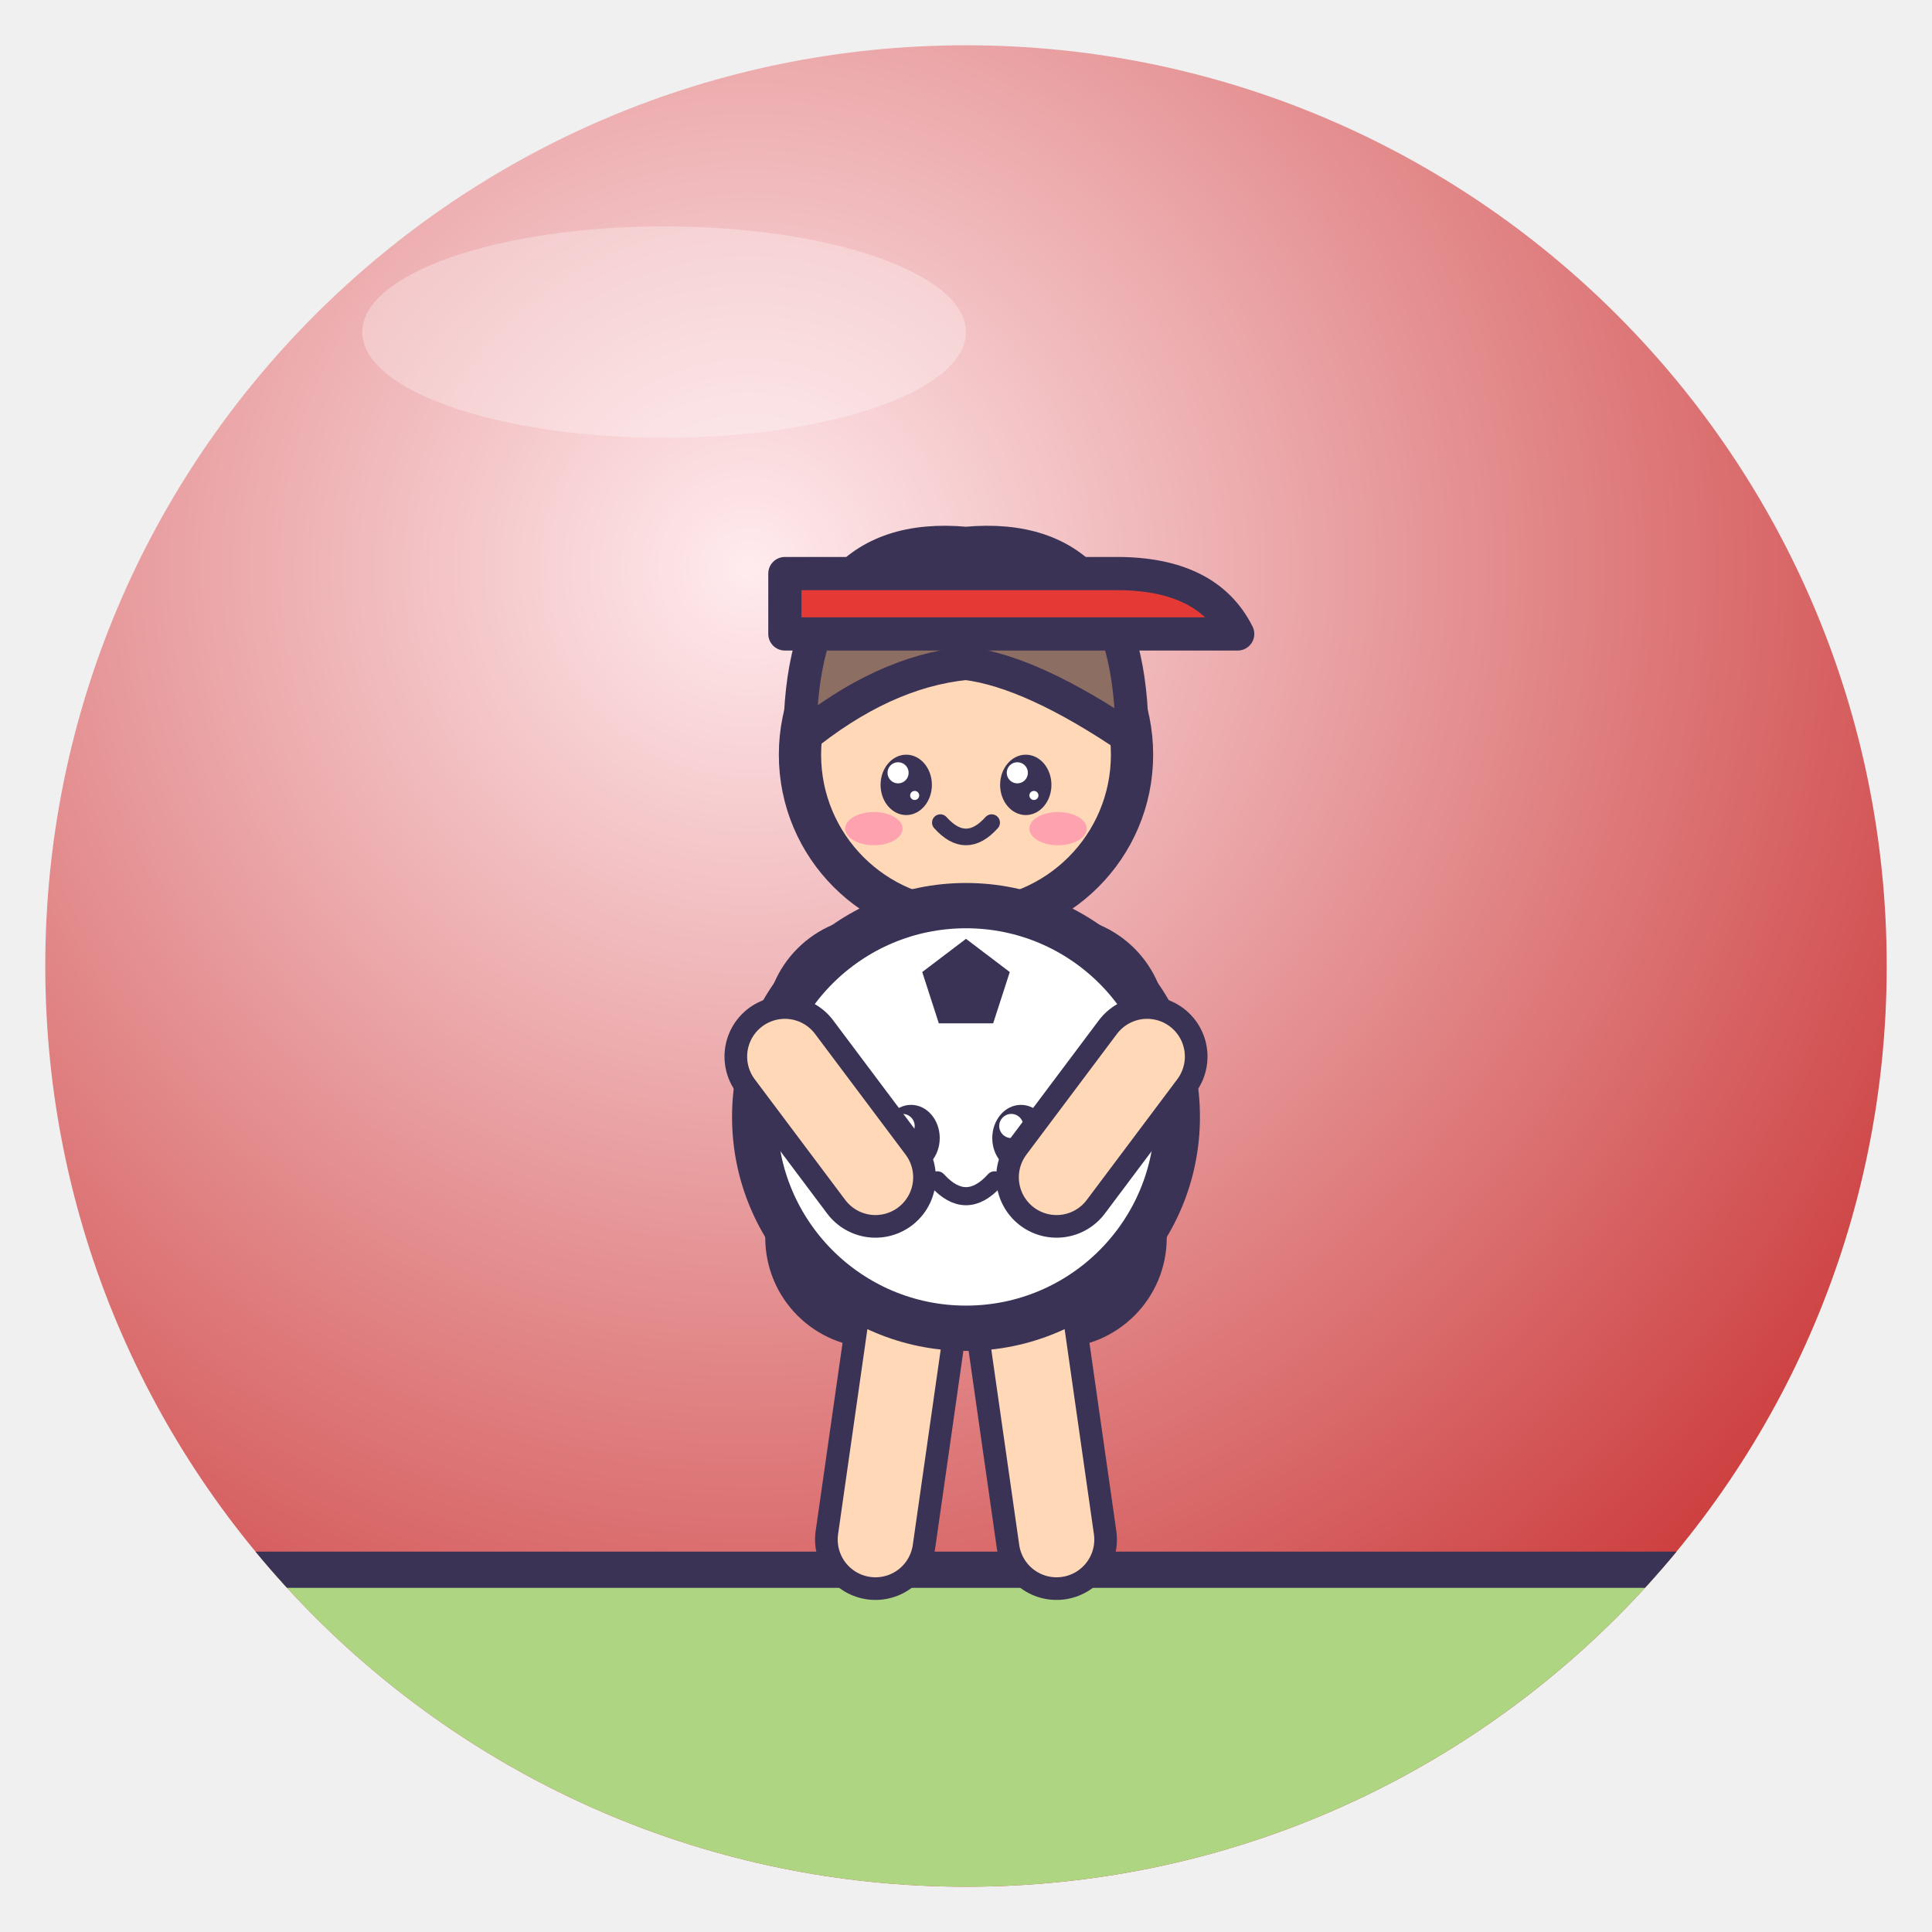
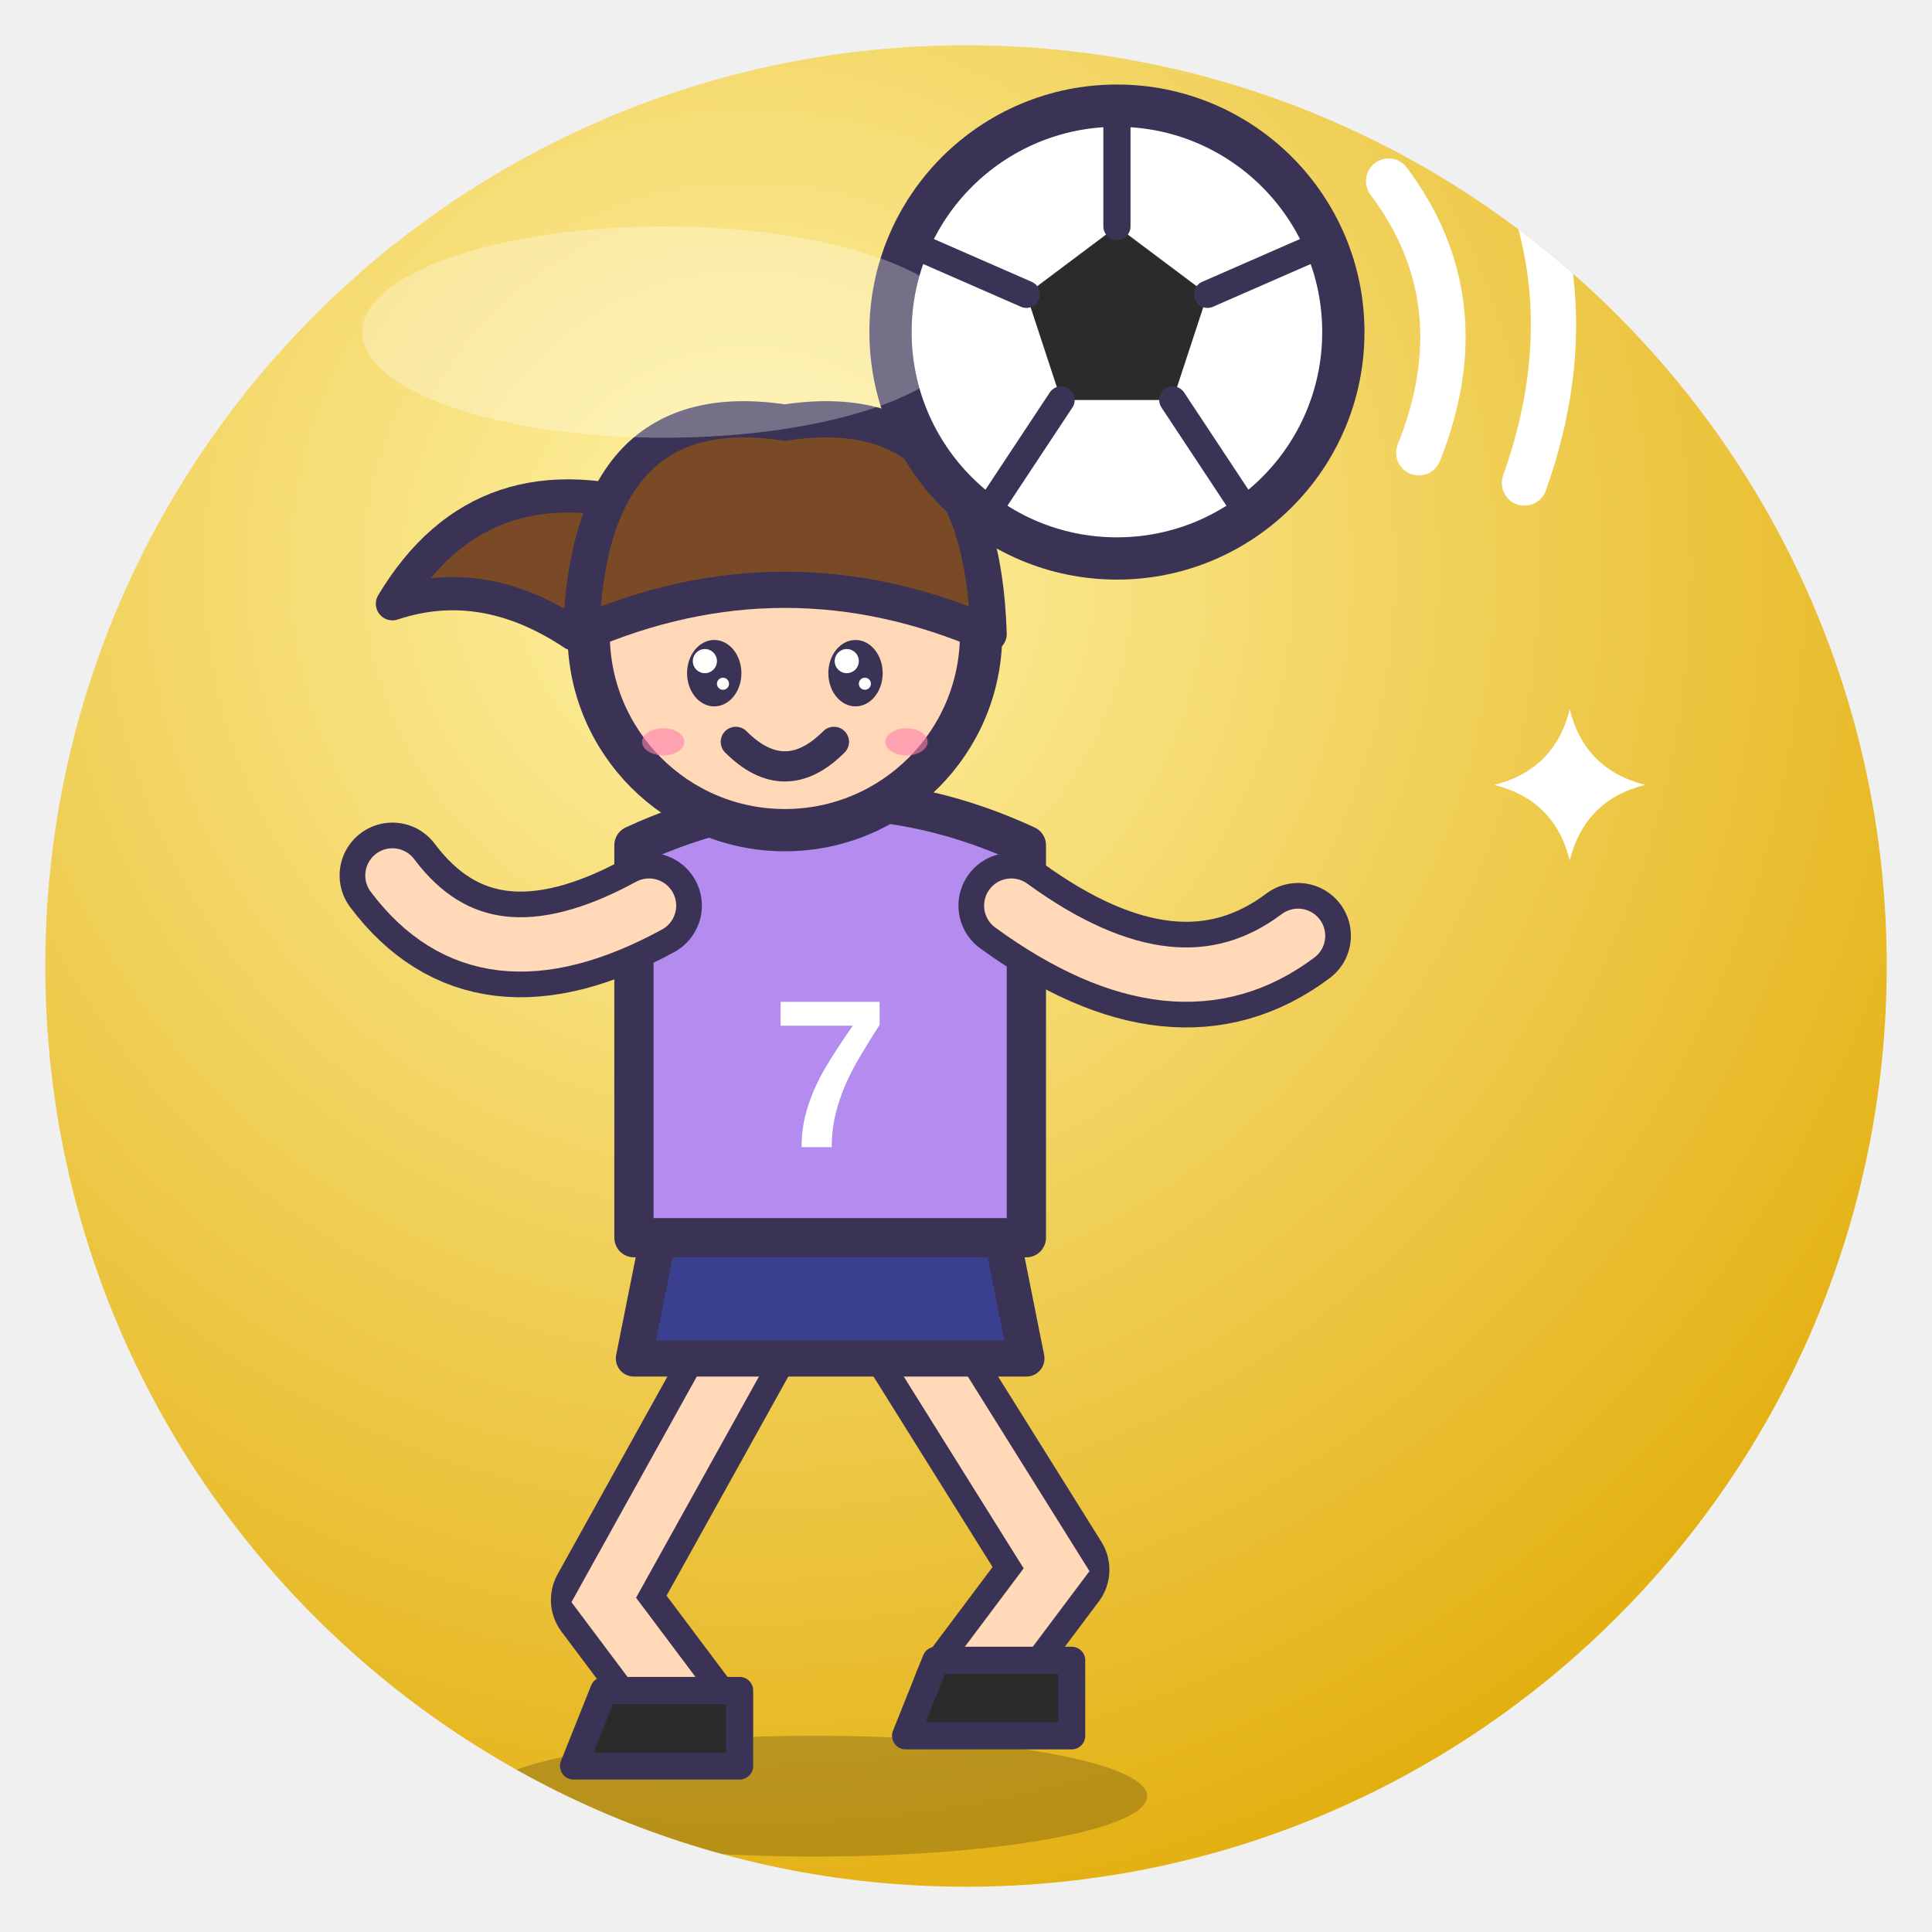
<svg xmlns="http://www.w3.org/2000/svg" viewBox="0 0 128 128" width="128" height="128">
  <defs>
    <radialGradient id="g" cx="38%" cy="28%" r="85%">
-       <stop offset="0" stop-color="#FFEBEE" />
-       <stop offset="1" stop-color="#C62828" />
+       <stop offset="0" stop-color="#FFF3A6" />
+       <stop offset="1" stop-color="#E0A800" />
    </radialGradient>
    <clipPath id="c">
      <circle cx="64" cy="64" r="61" />
    </clipPath>
  </defs>
  <circle cx="64" cy="64" r="61" fill="url(#g)" />
  <g clip-path="url(#c)">
-     <rect x="-6" y="104" width="140" height="30" rx="0" fill="#AED581" stroke="#3B3355" stroke-linejoin="round" stroke-linecap="round" stroke-width="2.4" />
-     <g transform="translate(64 76) rotate(0) scale(1.0)">
-       <rect x="-12" y="-14" width="24" height="26" rx="6" fill="#1E88E5" stroke="#3B3355" stroke-linejoin="round" stroke-linecap="round" stroke-width="2.6" />
-       <g transform="translate(0 -26) rotate(0) scale(1.0)">
-         <circle cx="0" cy="0" r="11" fill="#FFD8B8" stroke="#3B3355" stroke-linejoin="round" stroke-linecap="round" stroke-width="2.8" />
-         <path d="M-11 -1 Q-11 -15 0 -14 Q11 -15 11 -1 Q4.4 -5.5 0 -6.05 Q-5.5 -5.5 -11 -1Z" fill="#8D6E63" stroke="#3B3355" stroke-linejoin="round" stroke-linecap="round" stroke-width="2.2" />
-         <ellipse cx="-3.96" cy="2" rx="1.7" ry="2.0" fill="#3B3355" />
-         <circle cx="-4.5" cy="1.2" r="0.7" fill="#fff" />
-         <circle cx="-3.4" cy="2.7" r="0.3" fill="#fff" />
-         <ellipse cx="3.96" cy="2" rx="1.7" ry="2.0" fill="#3B3355" />
-         <circle cx="3.4" cy="1.2" r="0.7" fill="#fff" />
-         <circle cx="4.5" cy="2.7" r="0.3" fill="#fff" />
-         <ellipse cx="-6.1" cy="4.9" rx="1.9" ry="1.1" fill="#FF7FA8" opacity=".6" />
-         <ellipse cx="6.1" cy="4.9" rx="1.9" ry="1.1" fill="#FF7FA8" opacity=".6" />
-         <path d="M-1.7 4.5 Q0 6.4 1.7 4.5" fill="none" stroke="#3B3355" stroke-linejoin="round" stroke-linecap="round" stroke-width="1.1" />
-       </g>
-       <path d="M-12 -38 H10 Q16 -38 18 -34 H-12Z" fill="#E53935" stroke="#3B3355" stroke-linejoin="round" stroke-linecap="round" stroke-width="2.2" />
-       <path d="M-4 12 L-6 26" fill="none" stroke="#3B3355" stroke-width="8" stroke-linecap="round" stroke-linejoin="round" />
-       <path d="M-4 12 L-6 26" fill="none" stroke="#FFD8B8" stroke-width="5" stroke-linecap="round" stroke-linejoin="round" />
-       <path d="M4 12 L6 26" fill="none" stroke="#3B3355" stroke-width="8" stroke-linecap="round" stroke-linejoin="round" />
-       <path d="M4 12 L6 26" fill="none" stroke="#FFD8B8" stroke-width="5" stroke-linecap="round" stroke-linejoin="round" />
-     </g>
-     <circle cx="64" cy="74" r="14" fill="#FFFFFF" stroke="#3B3355" stroke-linejoin="round" stroke-linecap="round" stroke-width="3" />
-     <polygon points="64.0,62.2 66.9,64.4 65.8,67.8 62.2,67.8 61.1,64.4" fill="#3B3355" />
-     <polygon points="54.2,72.9 56.6,74.6 55.7,77.4 52.7,77.4 51.8,74.6" fill="#3B3355" />
-     <polygon points="73.8,72.9 76.2,74.6 75.3,77.4 72.3,77.4 71.4,74.6" fill="#3B3355" />
-     <ellipse cx="60.36" cy="75.4" rx="1.9" ry="2.2" fill="#3B3355" />
-     <circle cx="59.8" cy="74.6" r="0.8" fill="#fff" />
-     <circle cx="61.0" cy="76.1" r="0.4" fill="#fff" />
-     <ellipse cx="67.64" cy="75.4" rx="1.9" ry="2.2" fill="#3B3355" />
-     <circle cx="67.0" cy="74.6" r="0.8" fill="#fff" />
-     <circle cx="68.2" cy="76.1" r="0.4" fill="#fff" />
-     <ellipse cx="58.0" cy="78.7" rx="2.1" ry="1.2" fill="#FF7FA8" opacity=".6" />
-     <ellipse cx="70.0" cy="78.7" rx="2.1" ry="1.2" fill="#FF7FA8" opacity=".6" />
-     <path d="M62.1 78.2 Q64 80.3 65.9 78.2" fill="none" stroke="#3B3355" stroke-linejoin="round" stroke-linecap="round" stroke-width="1.2" />
-     <path d="M52 70 L58 78" fill="none" stroke="#3B3355" stroke-width="8" stroke-linecap="round" stroke-linejoin="round" />
-     <path d="M52 70 L58 78" fill="none" stroke="#FFD8B8" stroke-width="5" stroke-linecap="round" stroke-linejoin="round" />
-     <path d="M76 70 L70 78" fill="none" stroke="#3B3355" stroke-width="8" stroke-linecap="round" stroke-linejoin="round" />
-     <path d="M76 70 L70 78" fill="none" stroke="#FFD8B8" stroke-width="5" stroke-linecap="round" stroke-linejoin="round" />
+     <ellipse cx="54" cy="119" rx="22" ry="4" fill="#000" opacity=".2" />
+     <path d="M50 88 L40 106 L46 114" fill="none" stroke="#3B3355" stroke-linejoin="round" stroke-linecap="round" stroke-width="7" />
+     <path d="M50 88 L40 106 L46 114" fill="none" stroke="#FFD9B8" stroke-width="3.6" stroke-linecap="round" />
+     <path d="M60 88 L70 104 L64 112" fill="none" stroke="#3B3355" stroke-linejoin="round" stroke-linecap="round" stroke-width="7" />
+     <path d="M60 88 L70 104 L64 112" fill="none" stroke="#FFD9B8" stroke-width="3.6" stroke-linecap="round" />
+     <path d="M40 112 h9 v5 h-11Z" fill="#2B2B2B" stroke="#3B3355" stroke-linejoin="round" stroke-linecap="round" stroke-width="1.8" />
+     <path d="M62 110 h9 v5 h-11Z" fill="#2B2B2B" stroke="#3B3355" stroke-linejoin="round" stroke-linecap="round" stroke-width="1.8" />
+     <path d="M44 80 h22 l2 10 h-26Z" fill="#3A3F8F" stroke="#3B3355" stroke-linejoin="round" stroke-linecap="round" stroke-width="2.4" />
+     <path d="M42 56 Q55 50 68 56 L68 82 H42Z" fill="#B48CF0" stroke="#3B3355" stroke-linejoin="round" stroke-linecap="round" stroke-width="2.6" />
+     <text x="55" y="76" font-family="Arial" font-weight="bold" font-size="14" fill="#fff" text-anchor="middle">7</text>
+     <path d="M43 60 Q32 66 26 58" fill="none" stroke="#3B3355" stroke-linejoin="round" stroke-linecap="round" stroke-width="7" />
+     <path d="M43 60 Q32 66 26 58" fill="none" stroke="#FFD9B8" stroke-width="3.6" stroke-linecap="round" />
+     <path d="M67 60 Q78 68 86 62" fill="none" stroke="#3B3355" stroke-linejoin="round" stroke-linecap="round" stroke-width="7" />
+     <path d="M67 60 Q78 68 86 62" fill="none" stroke="#FFD9B8" stroke-width="3.6" stroke-linecap="round" />
+     <path d="M44 34 Q32 30 26 40 Q32 38 38 42Z" fill="#7A4A26" stroke="#3B3355" stroke-linejoin="round" stroke-linecap="round" stroke-width="2.2" />
+     <circle cx="52" cy="42" r="13" fill="#FFD8B8" stroke="#3B3355" stroke-linejoin="round" stroke-linecap="round" stroke-width="2.8" />
+     <path d="M38.5 42 Q39 26 52 28 Q65 26 65.5 42 Q52 36.15 38.5 42Z" fill="#7A4A26" stroke="#3B3355" stroke-linejoin="round" stroke-linecap="round" stroke-width="2.4" />
+     <ellipse cx="47.32" cy="44.6" rx="1.8" ry="2.2" fill="#3B3355" />
+     <circle cx="46.7" cy="43.8" r="0.8" fill="#fff" />
+     <circle cx="47.9" cy="45.3" r="0.4" fill="#fff" />
+     <ellipse cx="56.68" cy="44.6" rx="1.8" ry="2.2" fill="#3B3355" />
+     <circle cx="56.1" cy="43.8" r="0.8" fill="#fff" />
+     <circle cx="57.3" cy="45.3" r="0.4" fill="#fff" />
+     <path d="M48.75 49.15 Q52 52.4 55.25 49.15" fill="none" stroke="#3B3355" stroke-linejoin="round" stroke-linecap="round" stroke-width="2" />
+     <ellipse cx="43.94" cy="49.15" rx="1.4" ry="0.9" fill="#FF7FA8" opacity=".6" />
+     <ellipse cx="60.06" cy="49.15" rx="1.4" ry="0.9" fill="#FF7FA8" opacity=".6" />
+     <circle cx="74" cy="22" r="15" fill="#fff" stroke="#3B3355" stroke-linejoin="round" stroke-linecap="round" stroke-width="2.8" />
+     <path d="M74 15 l6 4.5 -2.3 7 h-7.4 l-2.3 -7Z" fill="#2B2B2B" />
+     <path d="M74 15 V7 M80 19.5 L88 16 M77.7 26.5 L82 33 M70.3 26.5 L66 33 M68 19.5 L60 16" fill="none" stroke="#3B3355" stroke-linejoin="round" stroke-linecap="round" stroke-width="1.8" />
+     <path d="M92 12 Q98 20 94 30 M98 6 Q106 18 101 32" fill="none" stroke="#fff" stroke-width="3" stroke-linecap="round" />
+     <path d="M104 47 Q105.0 51.0 109 52 Q105.0 53.0 104 57 Q103.0 53.0 99 52 Q103.0 51.0 104 47Z" fill="#fff" />
  </g>
  <ellipse cx="44" cy="22" rx="20" ry="7" fill="#fff" opacity=".3" />
</svg>
